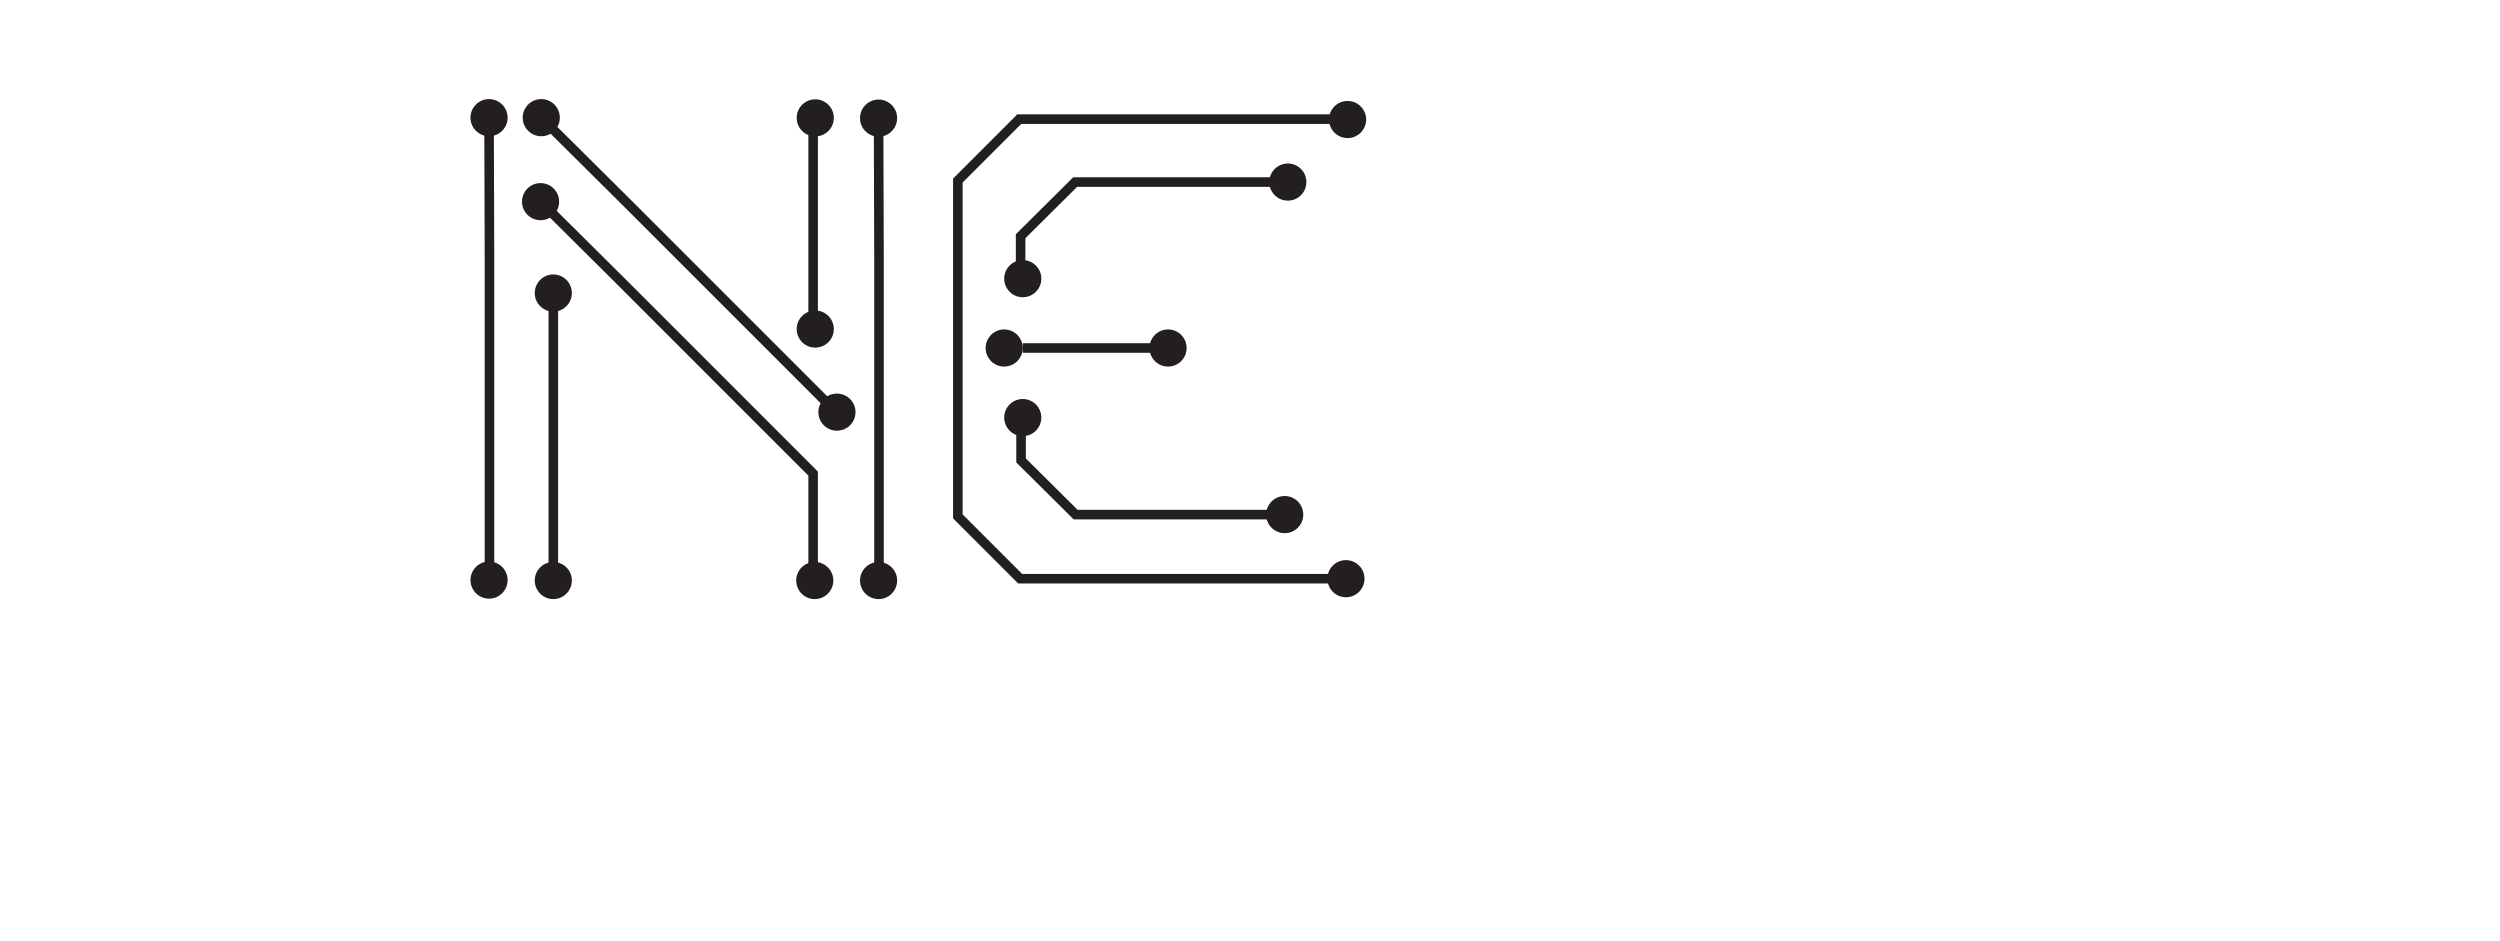
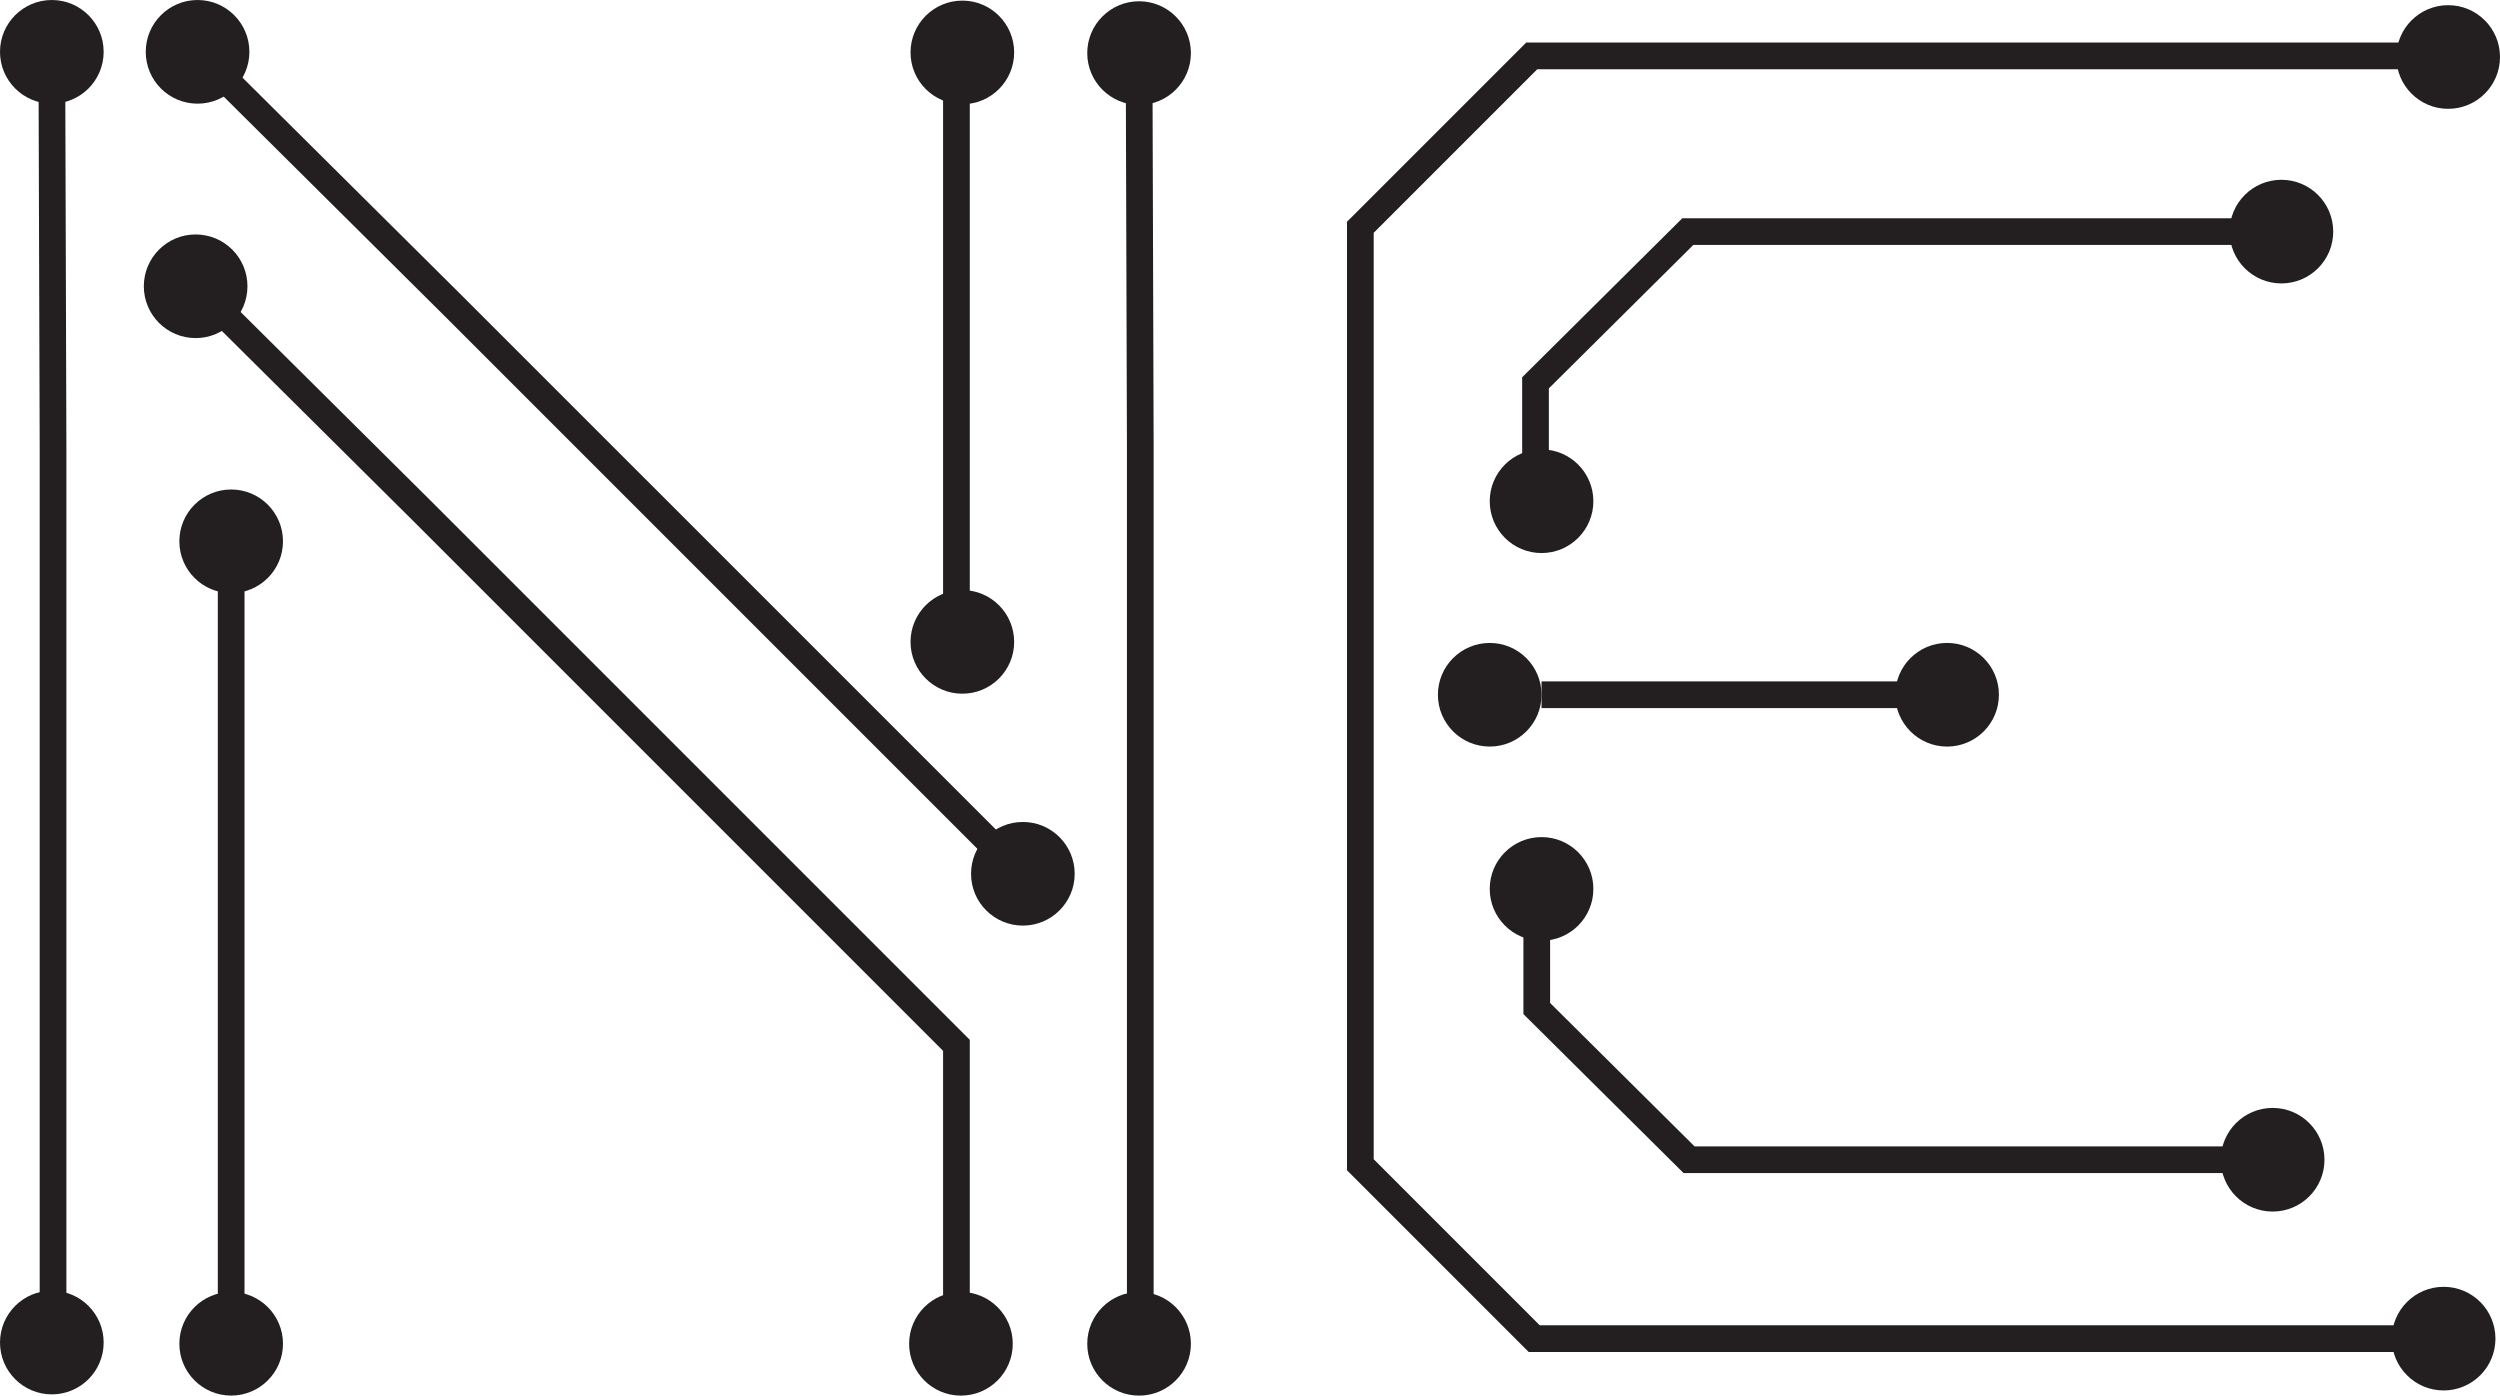
- <svg xmlns="http://www.w3.org/2000/svg" version="1.1" id="Layer_1" x="0px" y="0px" width="784px" height="295px" viewBox="0 0 784 295" enable-background="new 0 0 784 295" xml:space="preserve">
+ <svg xmlns="http://www.w3.org/2000/svg" version="1.1" id="Layer_1" x="0px" y="0px" width="280.883px" height="156.803px" viewBox="147.542 31.076 280.883 156.803" enable-background="new 147.542 31.076 280.883 156.803" xml:space="preserve">
  <g>
    <g>
      <polyline fill="none" stroke="#231F20" stroke-width="3" stroke-miterlimit="10" points="153.501,177.525 153.501,158.537     153.501,81.342 153.365,36.898   " />
      <circle fill="#231F20" cx="153.365" cy="181.915" r="5.823" />
      <circle fill="#231F20" cx="153.365" cy="36.899" r="5.823" />
      <polyline fill="none" stroke="#231F20" stroke-width="3" stroke-miterlimit="10" points="275.657,177.667 275.657,158.68     275.657,81.483 275.521,37.04   " />
      <circle fill="#231F20" cx="275.521" cy="182.056" r="5.823" />
      <circle fill="#231F20" cx="275.521" cy="37.041" r="5.823" />
      <polyline fill="none" stroke="#231F20" stroke-width="3" stroke-miterlimit="10" points="260.392,127.359 248.164,115.131     198.454,65.422 169.739,36.9   " />
      <circle fill="#231F20" cx="262.464" cy="129.248" r="5.822" />
      <circle fill="#231F20" cx="169.739" cy="36.9" r="5.823" />
      <polyline fill="none" stroke="#231F20" stroke-width="3" stroke-miterlimit="10" points="167.255,60.971 195.052,88.573     243.167,136.688 255.001,148.523 255.001,177.667   " />
      <circle fill="#231F20" cx="255.507" cy="182.056" r="5.822" />
      <line fill="none" stroke="#231F20" stroke-width="3" stroke-miterlimit="10" x1="255.001" y1="37.04" x2="255.001" y2="100.379" />
      <line fill="none" stroke="#231F20" stroke-width="3" stroke-miterlimit="10" x1="173.514" y1="91.318" x2="173.514" y2="180.919" />
      <circle fill="#231F20" cx="255.665" cy="103.194" r="5.821" />
      <circle fill="#231F20" cx="255.665" cy="36.966" r="5.821" />
      <circle fill="#231F20" cx="173.515" cy="182.052" r="5.822" />
      <circle fill="#231F20" cx="173.515" cy="91.894" r="5.822" />
      <circle fill="#231F20" cx="169.523" cy="63.239" r="5.822" />
    </g>
    <g>
      <line fill="none" stroke="#231F20" stroke-width="3" stroke-miterlimit="10" x1="320.739" y1="109.133" x2="361.858" y2="109.133" />
      <circle fill="#231F20" cx="366.304" cy="109.134" r="5.823" />
      <circle fill="#231F20" cx="314.917" cy="109.134" r="5.821" />
      <circle fill="#231F20" cx="422.092" cy="181.476" r="5.822" />
      <circle fill="#231F20" cx="422.602" cy="37.48" r="5.823" />
      <polyline fill="none" stroke="#231F20" stroke-width="3" stroke-miterlimit="10" points="422.092,181.477 319.915,181.477     300.382,161.941 300.382,56.611 319.636,37.357 422.746,37.357   " />
      <polyline fill="none" stroke="#231F20" stroke-width="3" stroke-miterlimit="10" points="402.882,161.376 337.315,161.376     320.202,144.387 320.202,133.062   " />
      <polyline fill="none" stroke="#231F20" stroke-width="3" stroke-miterlimit="10" points="402.74,57.098 337.172,57.098     320.061,74.087 320.061,85.413   " />
      <circle fill="#231F20" cx="403.865" cy="57.098" r="5.822" />
      <circle fill="#231F20" cx="402.881" cy="161.377" r="5.823" />
      <circle fill="#231F20" cx="320.74" cy="130.948" r="5.822" />
      <circle fill="#231F20" cx="320.74" cy="87.391" r="5.822" />
    </g>
-     <rect x="144.667" y="213.277" fill="none" width="497.359" height="40.627" />
  </g>
</svg>
